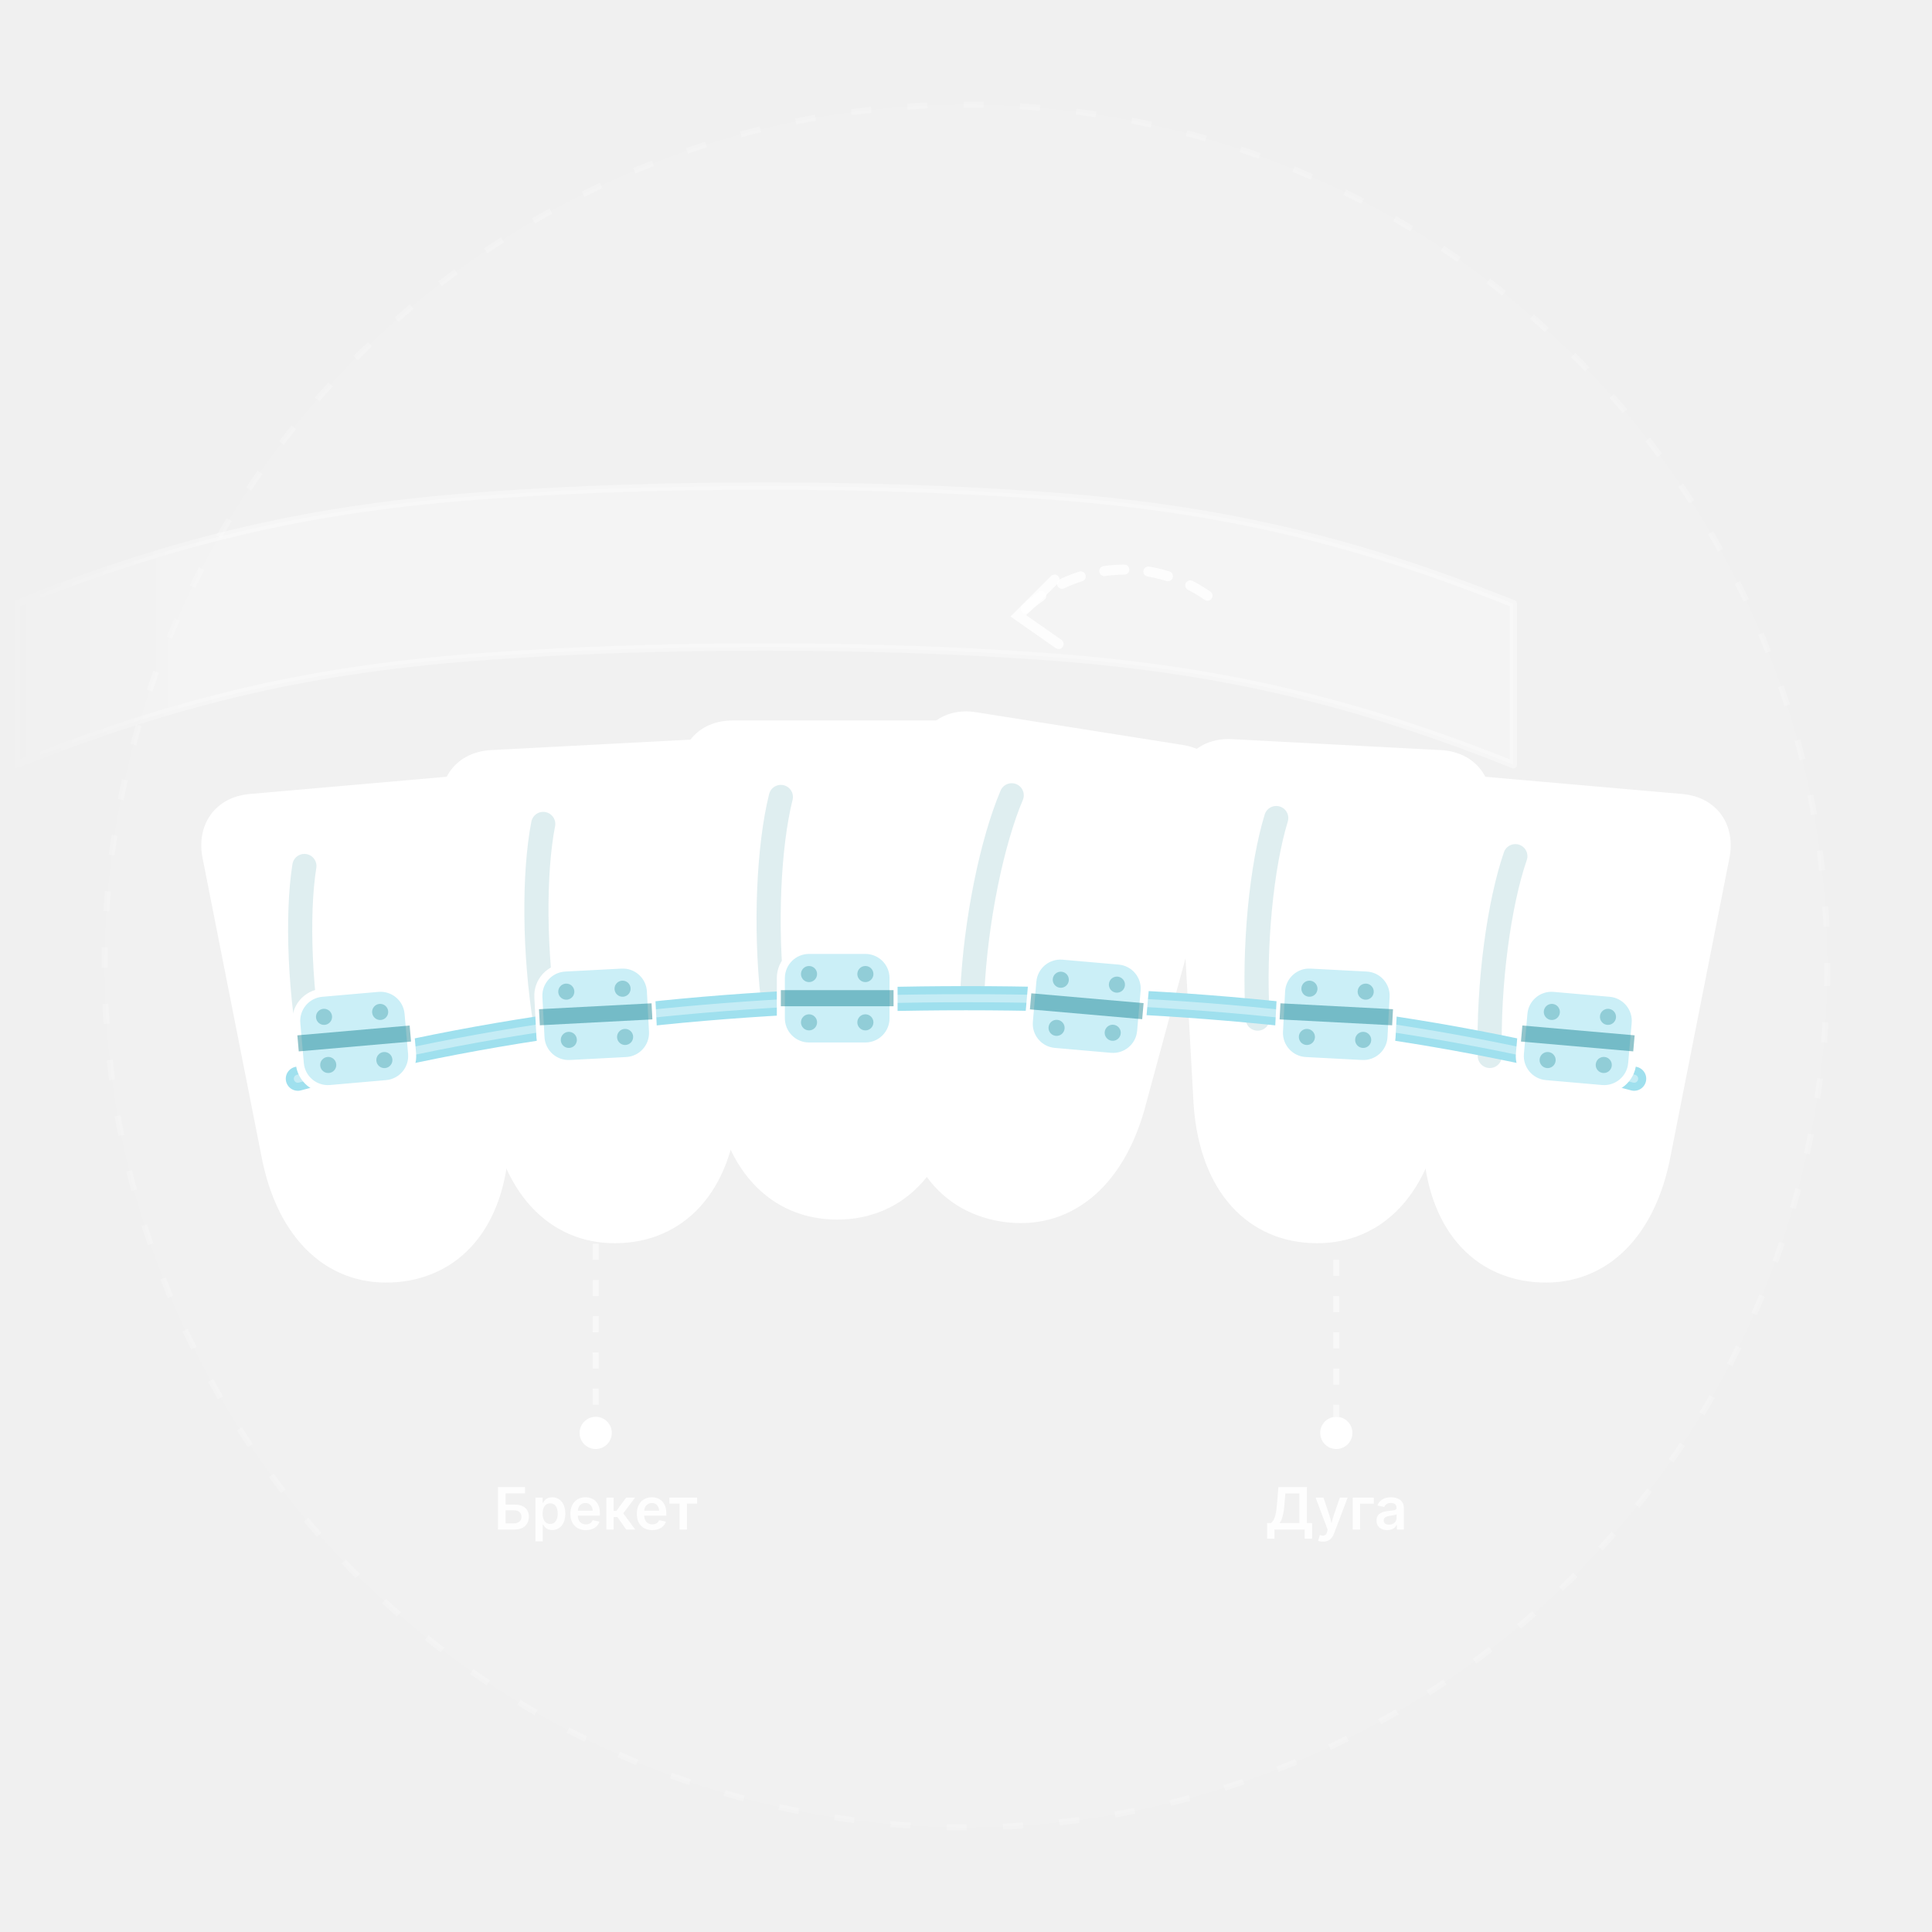
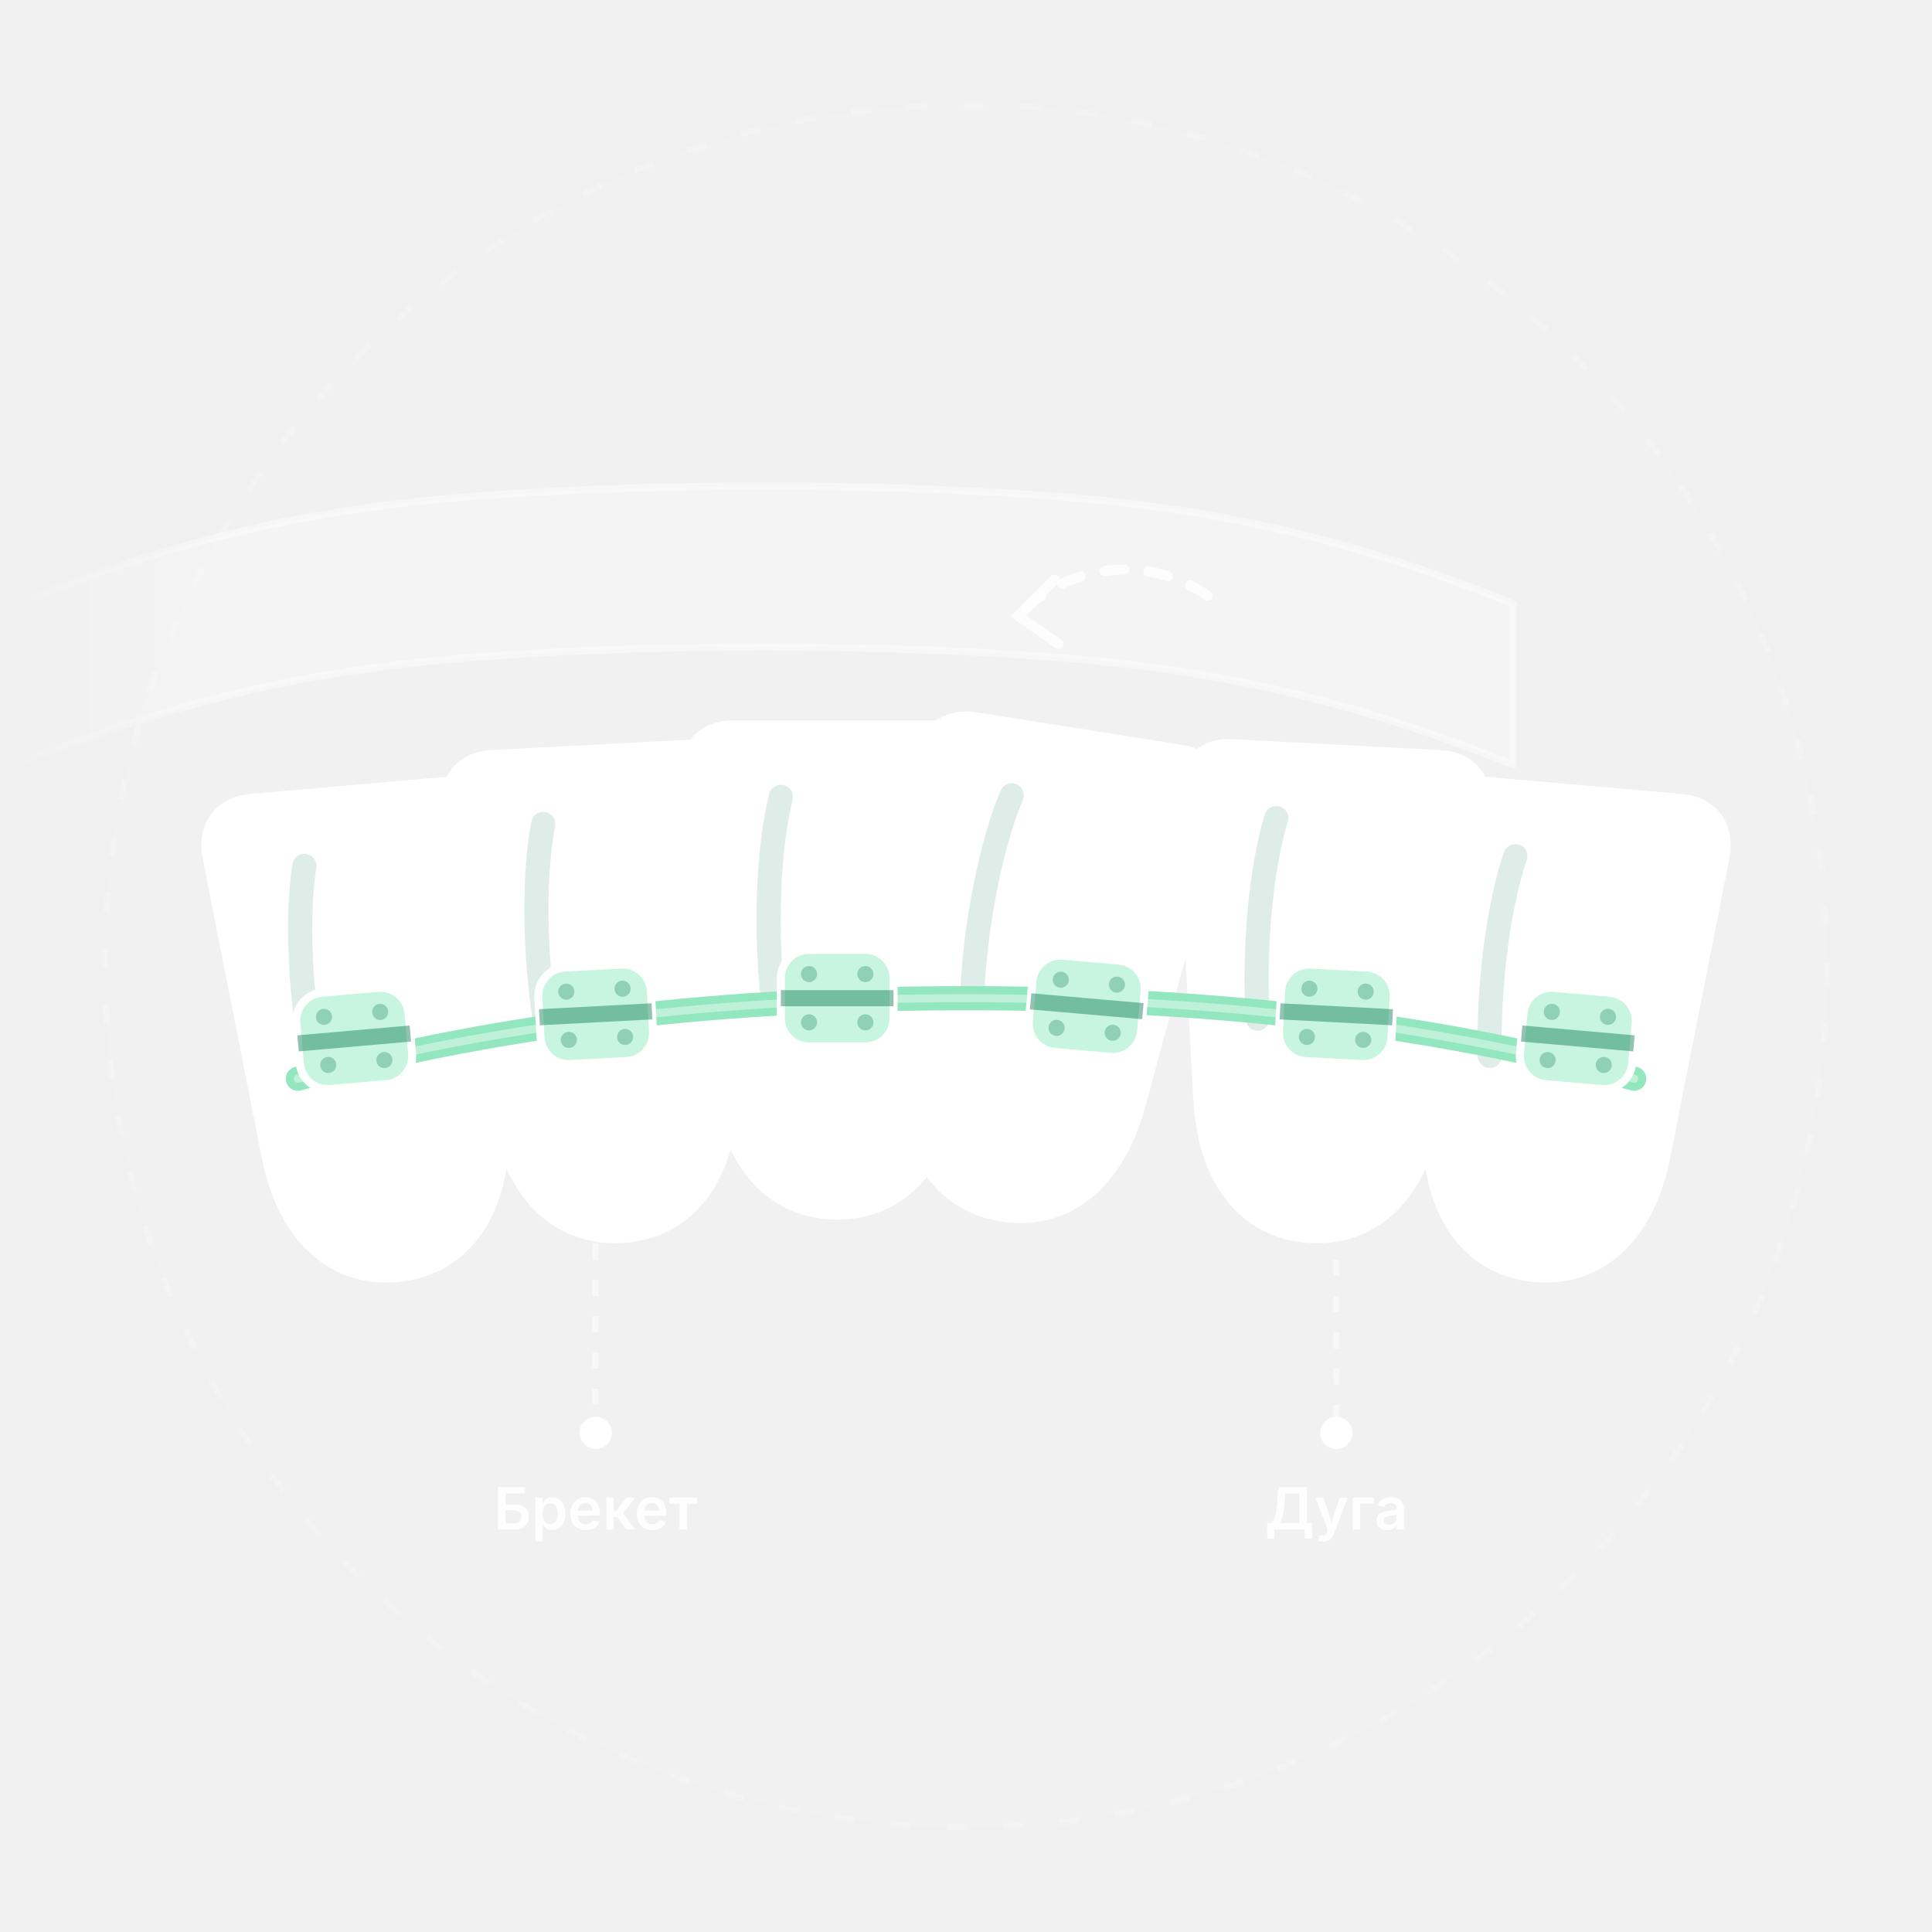
<svg xmlns="http://www.w3.org/2000/svg" viewBox="0 0 480 480" role="img" aria-label="Схема брекет-системы: брекеты с дугой на зубном ряду">
  <defs>
    <linearGradient id="br-fx" x1="0" y1="0" x2="1" y2="0">
      <stop offset="0" stop-color="#000" />
      <stop offset=".12" stop-color="#fff" />
      <stop offset=".88" stop-color="#fff" />
      <stop offset="1" stop-color="#000" />
    </linearGradient>
    <mask id="br-mx">
      <rect width="480" height="480" fill="url(#br-fx)" />
    </mask>
    <g id="br-tooth">
      <path d="M-26 0h52c8 0 13 6 12 14l-8 74c-2 22-14 34-30 34s-28-12-30-34l-8-74c-1-8 4-14 12-14z" fill="#fff" stroke="#fff" stroke-width="2" stroke-linejoin="round" />
-       <path d="M-14 18c-3 12-4 32-2 50" stroke="#0D7C8C" stroke-opacity=".13" stroke-width="6" stroke-linecap="round" fill="none" />
+       <path d="M-14 18c-3 12-4 32-2 50" stroke="#0C7A55" stroke-opacity=".13" stroke-width="6" stroke-linecap="round" fill="none" />
    </g>
    <g id="br-bracket">
-       <rect x="-14" y="-12" width="28" height="24" rx="7" fill="#CBEFF7" stroke="#fff" stroke-width="2" />
-       <path d="M-14 0h28" stroke="#0D7C8C" stroke-opacity=".45" stroke-width="4" />
-       <g fill="#0D7C8C" fill-opacity=".3">
+       <rect x="-14" y="-12" width="28" height="24" rx="7" fill="#C8F5DF" stroke="#fff" stroke-width="2" />
+       <path d="M-14 0h28" stroke="#0C7A55" stroke-opacity=".45" stroke-width="4" />
+       <g fill="#0C7A55" fill-opacity=".3">
        <circle cx="-7" cy="-6" r="2" />
        <circle cx="7" cy="-6" r="2" />
        <circle cx="-7" cy="6" r="2" />
        <circle cx="7" cy="6" r="2" />
      </g>
    </g>
  </defs>
  <circle cx="240" cy="240" r="214" fill="#fff" opacity=".07" />
  <circle cx="240" cy="240" r="214" fill="none" stroke="#fff" stroke-opacity=".18" stroke-width="1.5" stroke-dasharray="5 9" />
  <g mask="url(#br-mx)">
-     <path d="M4 150c40-16 74-24 118-27 42-3 94-3 136 0 44 3 78 11 118 27v40c-40-16-74-24-118-27-42-3-94-3-136 0-44 3-78 11-118 27z" fill="#fff" fill-opacity=".24" stroke="#fff" stroke-opacity=".34" stroke-width="1.8" stroke-linejoin="round" />
+     <path d="M4 150c40-16 74-24 118-27 42-3 94-3 136 0 44 3 78 11 118 27v40c-40-16-74-24-118-27-42-3-94-3-136 0-44 3-78 11-118 27z" fill="#fff" fill-opacity=".24" stroke="#fff" stroke-opacity=".42" stroke-width="1.8" stroke-linejoin="round" />
  </g>
  <g>
    <g transform="translate(88,196) rotate(-5)">
      <use href="#br-tooth" />
    </g>
    <g transform="translate(148,186) rotate(-3)">
      <use href="#br-tooth" />
    </g>
    <g transform="translate(208,180)">
      <use href="#br-tooth" />
    </g>
    <g transform="translate(268,182) rotate(9)">
      <use href="#br-tooth" />
    </g>
    <g transform="translate(332,186) rotate(3)">
      <use href="#br-tooth" />
    </g>
    <g transform="translate(392,196) rotate(5)">
      <use href="#br-tooth" />
    </g>
  </g>
-   <path d="M74 268c52-14 106-20 166-20s114 6 166 20" fill="none" stroke="#9FE0EE" stroke-width="6" stroke-linecap="round" />
+   <path d="M74 268c52-14 106-20 166-20s114 6 166 20" fill="none" stroke="#93E7BE" stroke-width="6" stroke-linecap="round" />
  <path d="M74 268c52-14 106-20 166-20s114 6 166 20" fill="none" stroke="#fff" stroke-opacity=".4" stroke-width="2" stroke-linecap="round" />
  <g>
    <g transform="translate(88,258) rotate(-5)">
      <use href="#br-bracket" />
    </g>
    <g transform="translate(148,252) rotate(-3)">
      <use href="#br-bracket" />
    </g>
    <g transform="translate(208,248)">
      <use href="#br-bracket" />
    </g>
    <g transform="translate(270,250) rotate(5)">
      <use href="#br-bracket" />
    </g>
    <g transform="translate(332,252) rotate(3)">
      <use href="#br-bracket" />
    </g>
    <g transform="translate(392,258) rotate(5)">
      <use href="#br-bracket" />
    </g>
  </g>
  <g stroke="#fff" stroke-opacity=".8" stroke-width="2.5" fill="none" stroke-linecap="round">
    <path d="M300 148a36 36 0 0 0-46 4" stroke-dasharray="5 6" />
    <path d="M262 144l-9 9 10 7" />
  </g>
  <g stroke="#fff" stroke-opacity=".5" stroke-width="1.5" fill="none" stroke-dasharray="4 5">
    <path d="M148 264v88" />
    <path d="M332 268v84" />
  </g>
  <g fill="#fff">
    <circle cx="148" cy="356" r="4" />
    <circle cx="332" cy="356" r="4" />
  </g>
  <g fill="#fff" fill-opacity=".9" text-anchor="middle" font-family="system-ui,-apple-system,'Segoe UI',sans-serif" font-size="14.5" font-weight="600">
    <text x="148" y="380">Брекет</text>
    <text x="332" y="380">Дуга</text>
  </g>
</svg>
